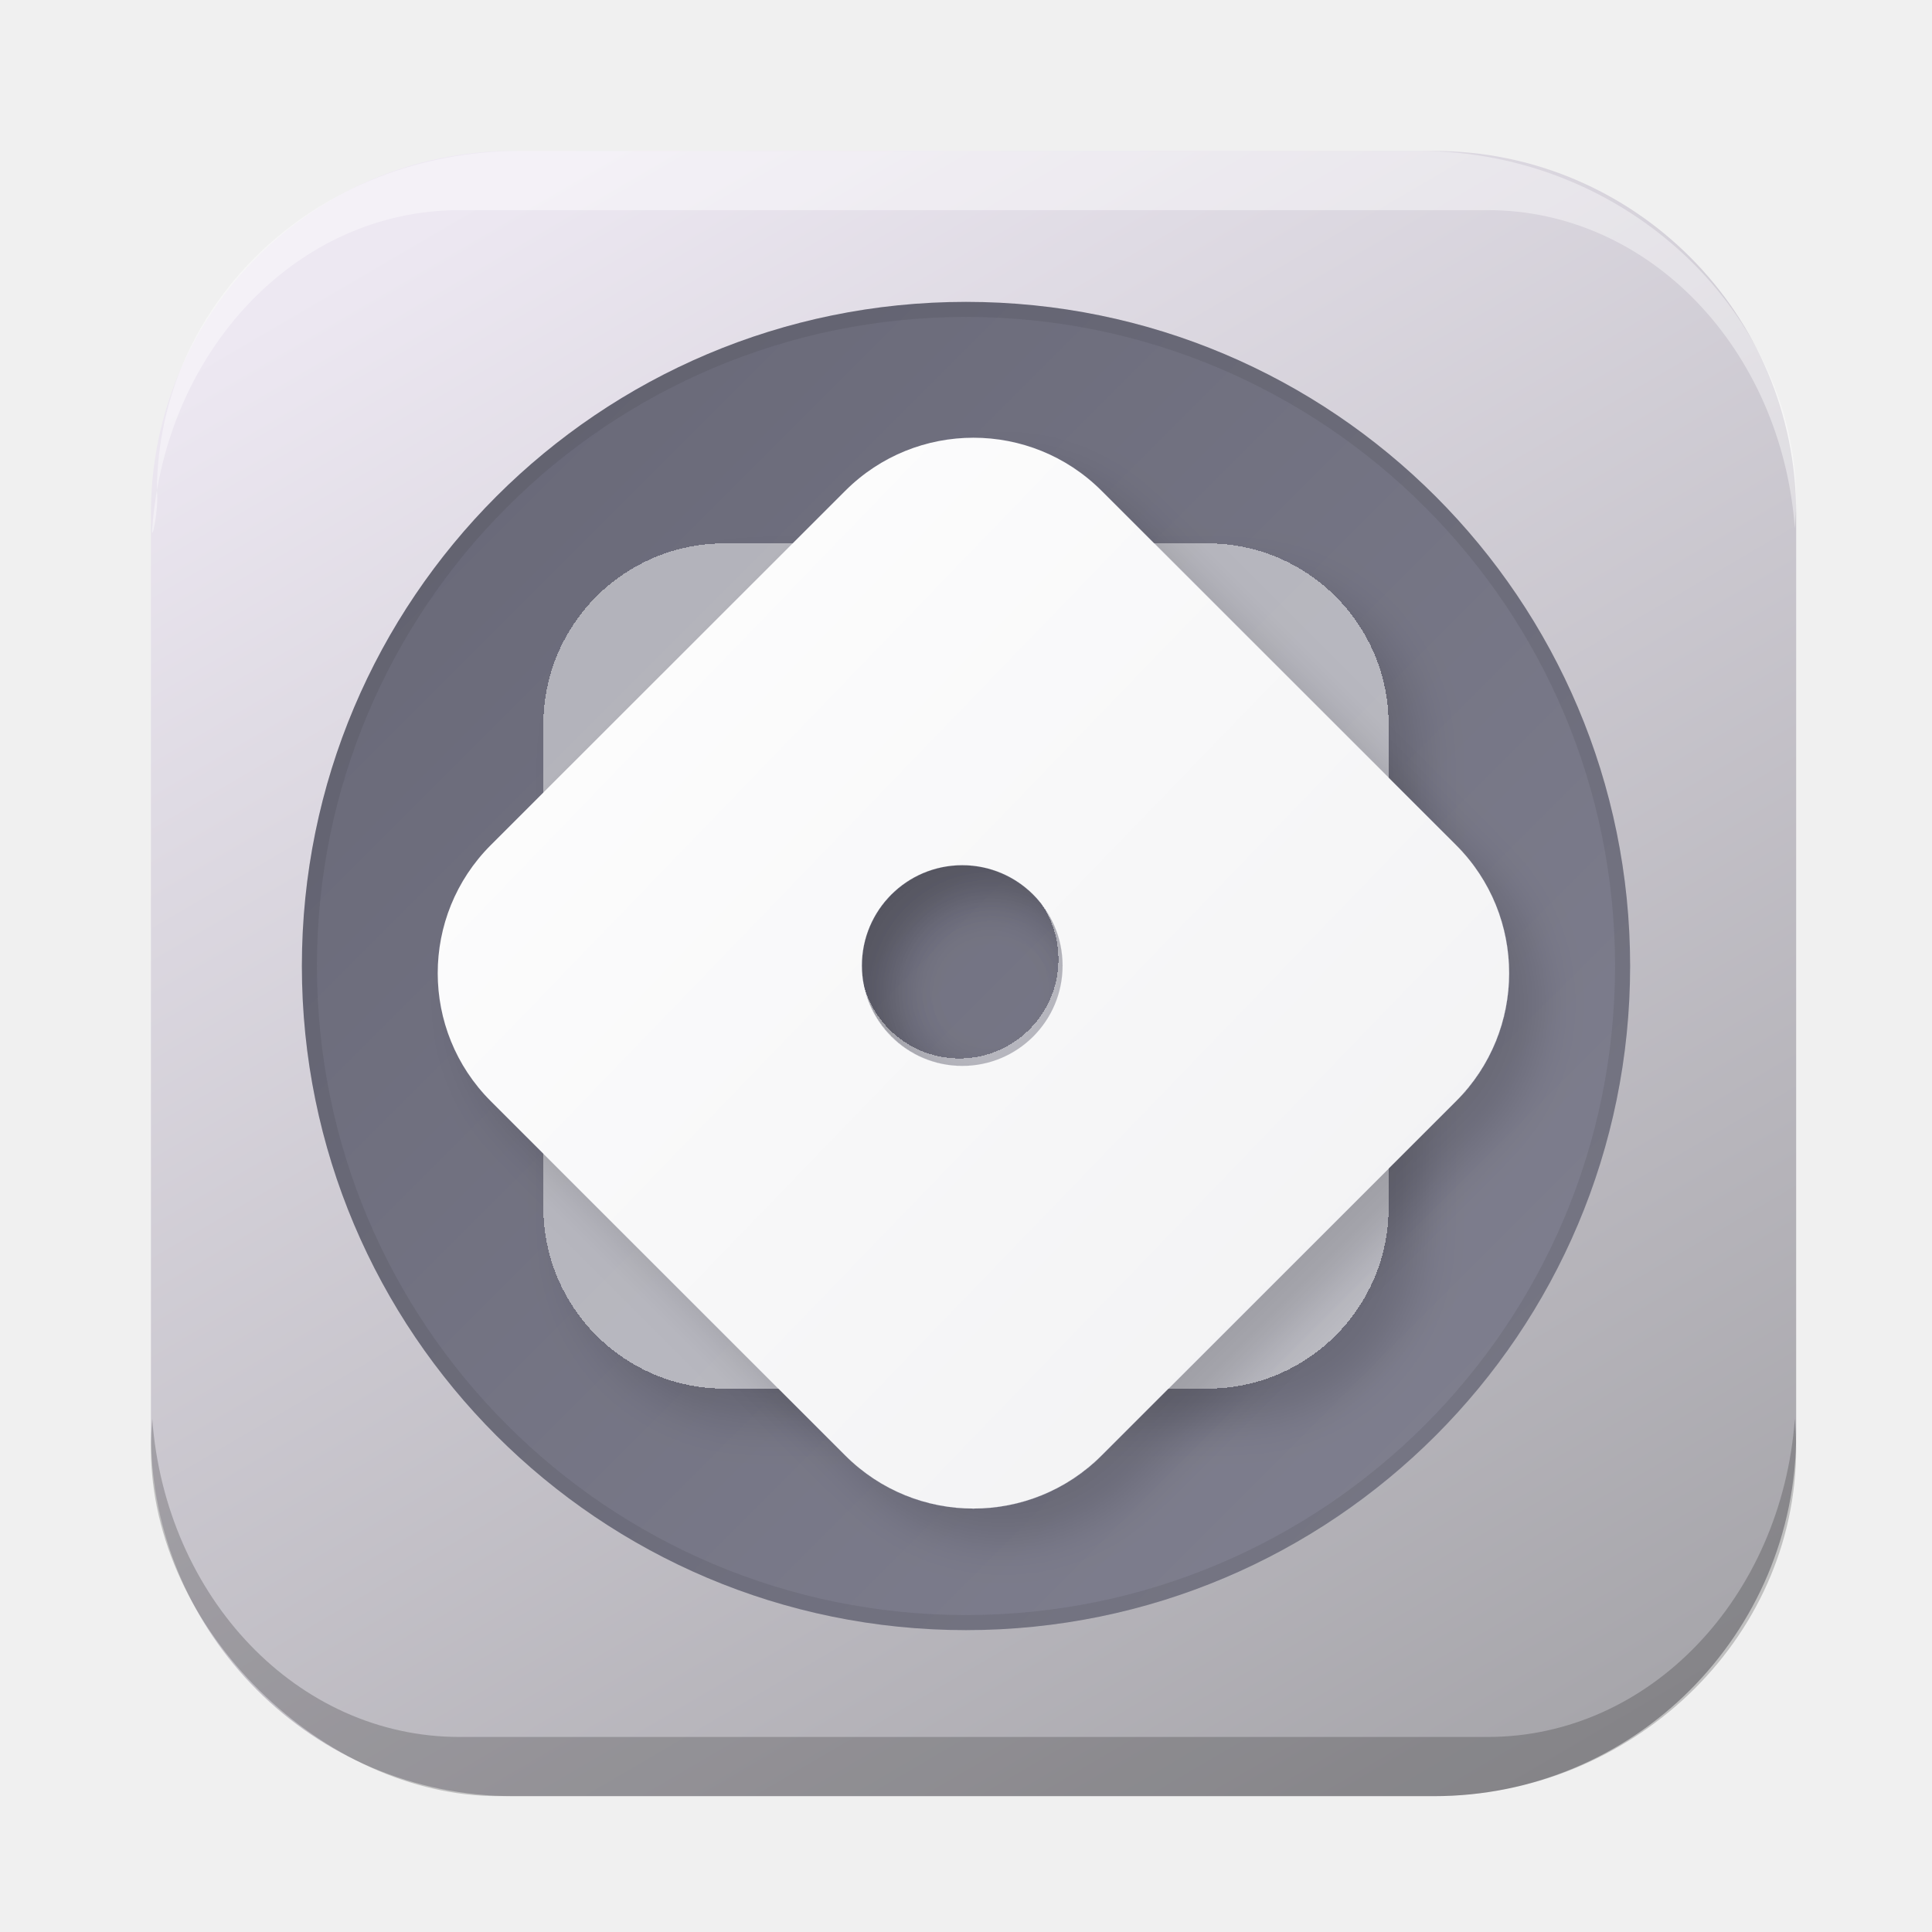
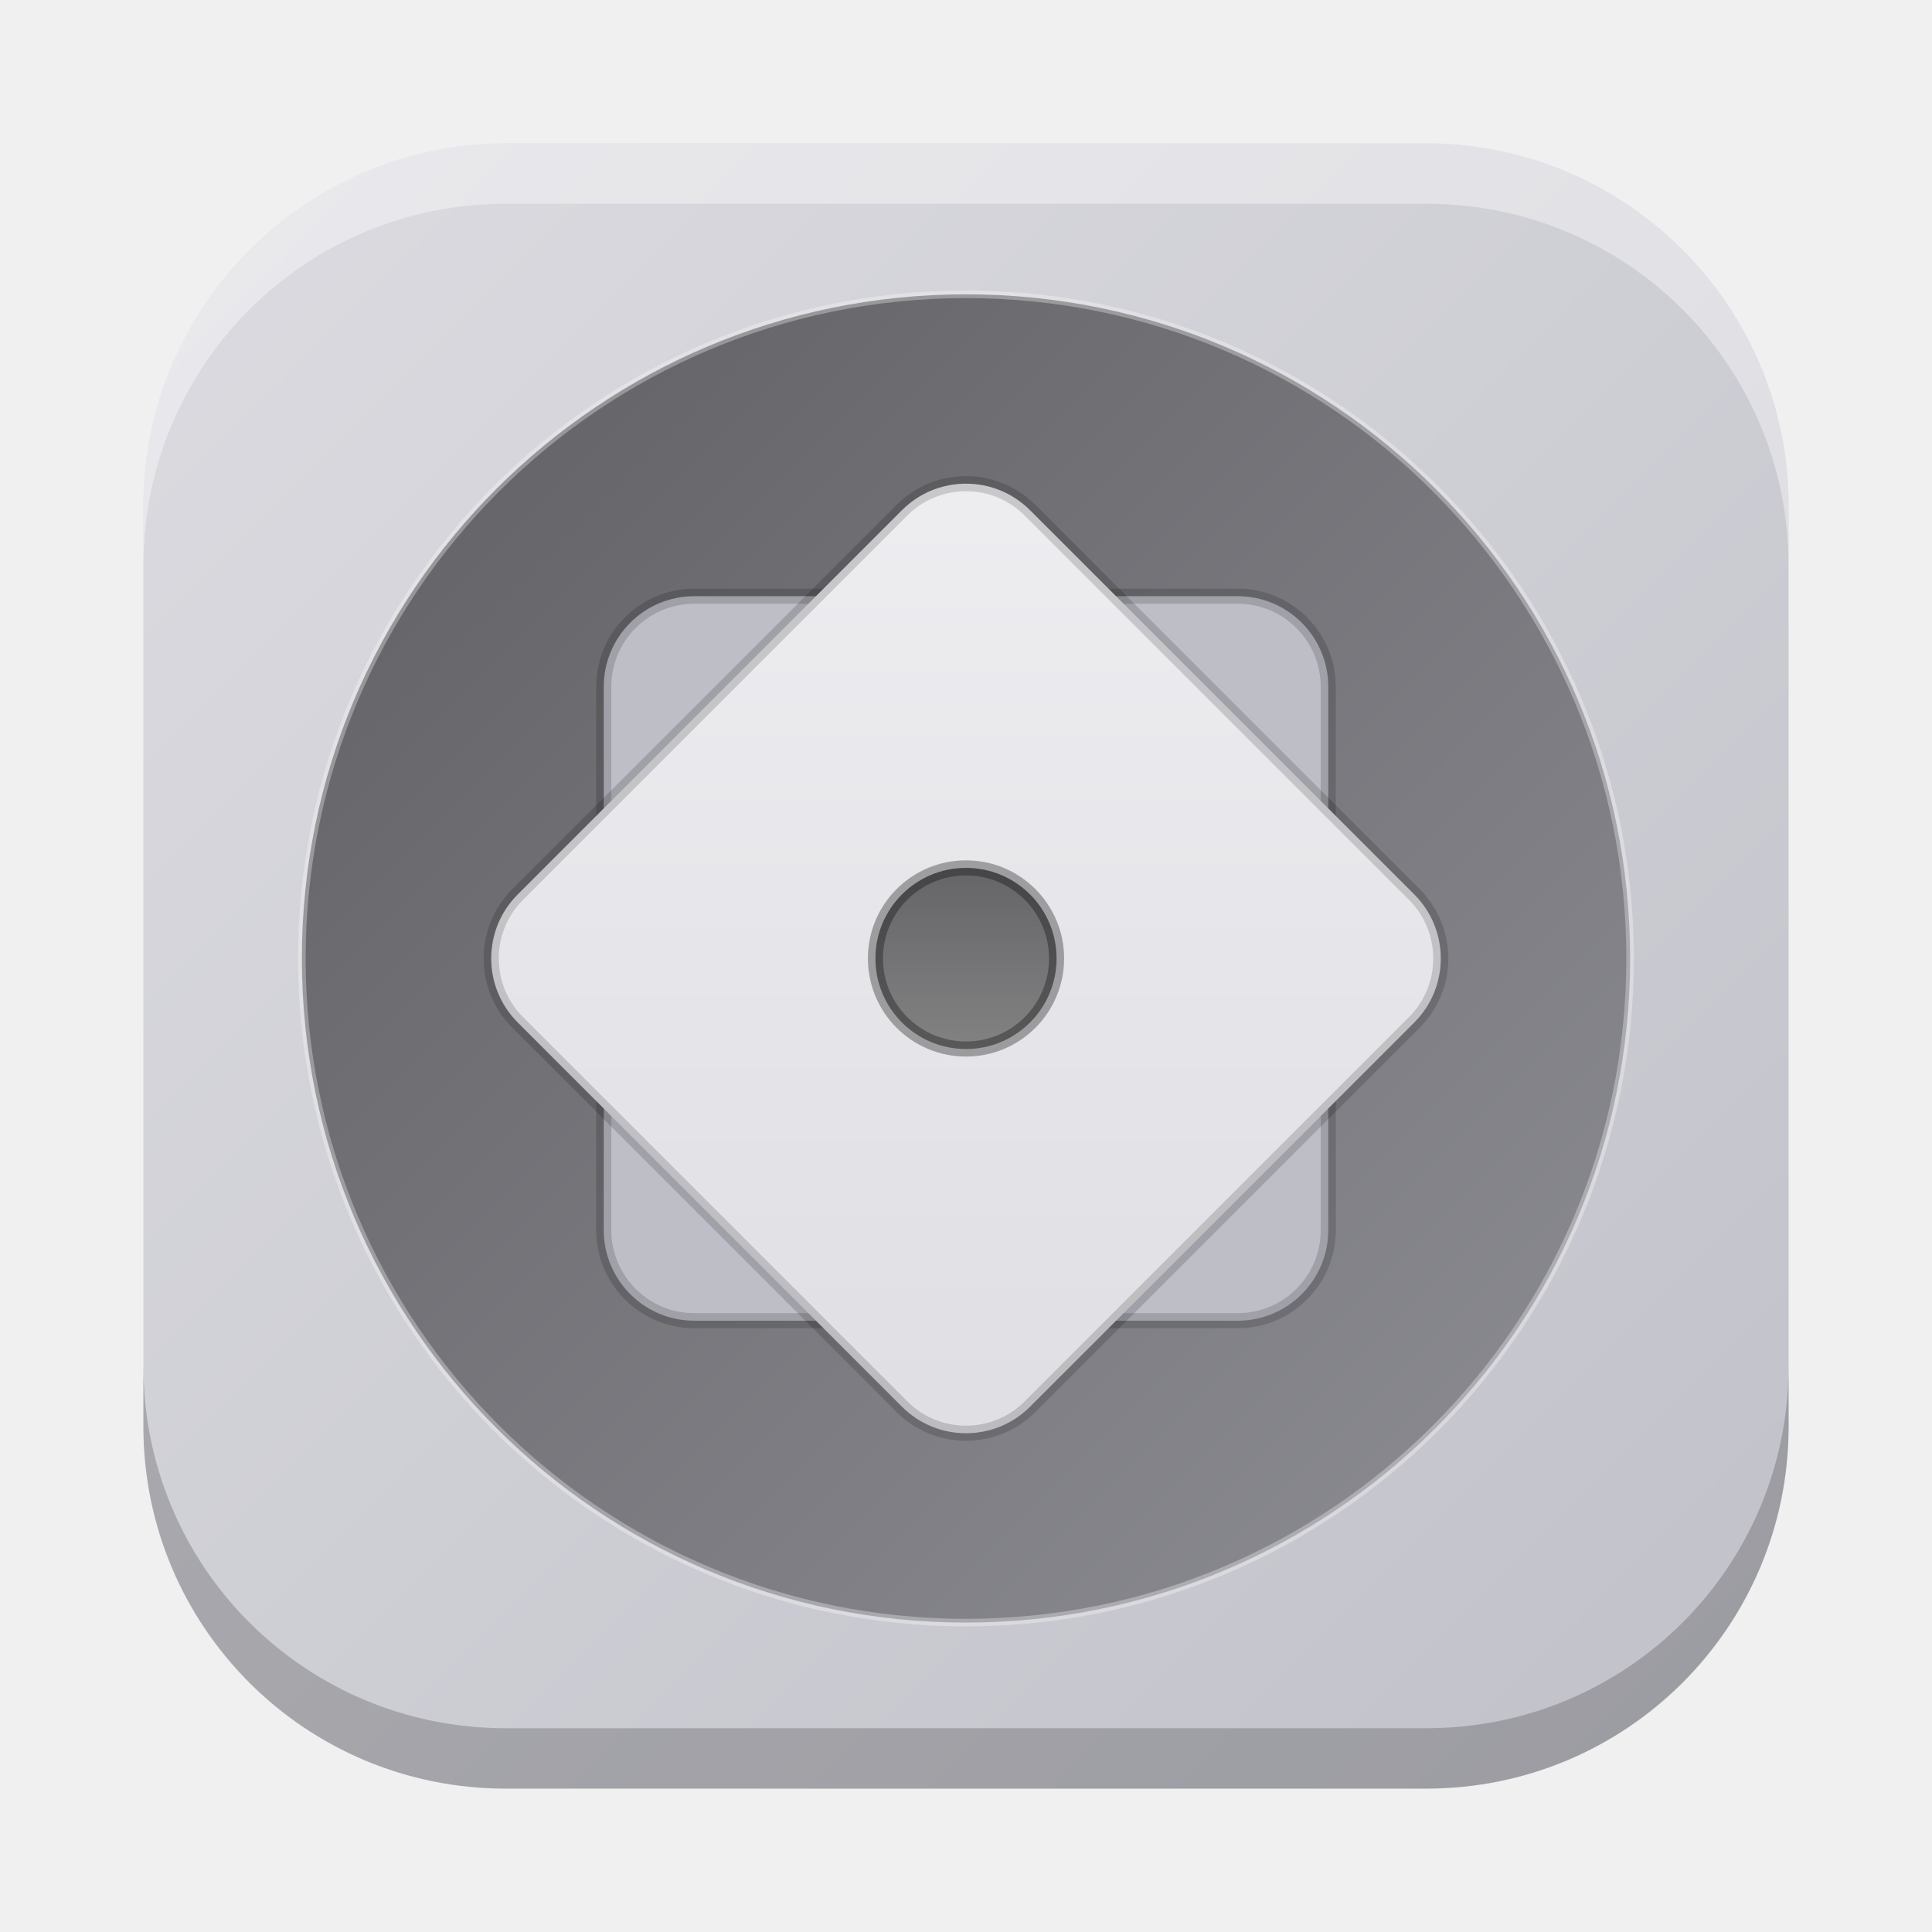
- <svg xmlns="http://www.w3.org/2000/svg" width="128" height="128" viewBox="0 0 128 128" fill="none">
-   <rect x="10" y="10" width="109" height="109" rx="24" fill="url(#paint0_linear_723_23)" />
-   <rect x="20" y="20" width="88" height="88" rx="44" fill="url(#paint1_linear_723_23)" />
-   <rect x="20.5" y="20.5" width="87" height="87" rx="43.5" stroke="#222222" stroke-opacity="0.1" />
-   <g filter="url(#filter0_d_723_23)">
-     <path d="M80 36C86.627 36 92 41.373 92 48V80C92 86.627 86.627 92 80 92H48C41.373 92 36 86.627 36 80V48C36 41.373 41.373 36 48 36H80ZM63.562 57C59.938 57 57 59.938 57 63.562C57 67.187 59.938 70.125 63.562 70.125C67.187 70.125 70.125 67.187 70.125 63.562C70.125 59.938 67.187 57 63.562 57Z" fill="#FAFAFA" fill-opacity="0.5" shape-rendering="crispEdges" />
-   </g>
-   <g filter="url(#filter1_d_723_23)">
-     <path d="M56.004 32.514C60.691 27.829 68.291 27.829 72.979 32.514L96.468 55.989C101.155 60.674 101.155 68.27 96.468 72.955L72.979 96.432C68.291 101.116 60.691 101.116 56.004 96.432L32.516 72.955C27.828 68.27 27.828 60.674 32.516 55.989L56.004 32.514ZM63.751 57.321C60.079 57.322 57.102 60.299 57.102 63.972C57.102 67.644 60.079 70.621 63.751 70.621C67.424 70.621 70.401 67.644 70.401 63.972C70.401 60.299 67.424 57.321 63.751 57.321Z" fill="url(#paint2_linear_723_23)" />
-   </g>
-   <path d="M10.086 35C10 36.165 10.549 33.688 10.394 32.5C10.48 19.961 21 10 34.5 10H94C108 10 118.914 21 119 33.039C119 33.701 118.962 34.352 118.914 35C118.035 23.163 109.298 13.922 98.562 13.922H30.438C19.702 13.922 10.965 23.163 10.086 35Z" fill="white" fill-opacity="0.4" />
-   <path d="M10.086 94C10.038 94.647 10 95.299 10 95.961C10 108 21.5 119 33 119H95C108 119 119 108.724 119 95.961C119 95.299 118.962 94.647 118.914 94C118.035 105.837 109.298 115.078 98.562 115.078H30.438C19.702 115.078 10.965 105.837 10.086 94Z" fill="black" fill-opacity="0.2" />
+ <svg xmlns="http://www.w3.org/2000/svg" width="128" height="128" viewBox="0 0 128 128">
  <defs>
-     <filter id="filter0_d_723_23" x="35" y="35" width="62" height="62" filterUnits="userSpaceOnUse" color-interpolation-filters="sRGB">
-       <feFlood flood-opacity="0" result="BackgroundImageFix" />
-       <feColorMatrix in="SourceAlpha" type="matrix" values="0 0 0 0 0 0 0 0 0 0 0 0 0 0 0 0 0 0 127 0" result="hardAlpha" />
-       <feOffset dx="2" dy="2" />
-       <feGaussianBlur stdDeviation="1.5" />
-       <feComposite in2="hardAlpha" operator="out" />
-       <feColorMatrix type="matrix" values="0 0 0 0 0 0 0 0 0 0 0 0 0 0 0 0 0 0 0.14 0" />
-       <feBlend mode="normal" in2="BackgroundImageFix" result="effect1_dropShadow_723_23" />
-       <feBlend mode="normal" in="SourceGraphic" in2="effect1_dropShadow_723_23" result="shape" />
-     </filter>
-     <filter id="filter1_d_723_23" x="28" y="28" width="76.983" height="76.945" filterUnits="userSpaceOnUse" color-interpolation-filters="sRGB">
-       <feFlood flood-opacity="0" result="BackgroundImageFix" />
-       <feColorMatrix in="SourceAlpha" type="matrix" values="0 0 0 0 0 0 0 0 0 0 0 0 0 0 0 0 0 0 127 0" result="hardAlpha" />
-       <feOffset dx="2" dy="2" />
-       <feGaussianBlur stdDeviation="1.5" />
-       <feComposite in2="hardAlpha" operator="out" />
-       <feColorMatrix type="matrix" values="0 0 0 0 0 0 0 0 0 0 0 0 0 0 0 0 0 0 0.14 0" />
-       <feBlend mode="normal" in2="BackgroundImageFix" result="effect1_dropShadow_723_23" />
-       <feBlend mode="normal" in="SourceGraphic" in2="effect1_dropShadow_723_23" result="shape" />
-     </filter>
-     <linearGradient id="paint0_linear_723_23" x1="36.398" y1="10" x2="100.266" y2="119" gradientUnits="userSpaceOnUse">
-       <stop stop-color="#EDE8F2" />
-       <stop offset="1" stop-color="#A6A5AA" />
+     <linearGradient id="gradient-bg" x1="-1.42109e-14" y1="0" x2="128" y2="128" gradientUnits="userSpaceOnUse">
+       <stop offset="0%" style="stop-color:#dedee3;stop-opacity:1.0" />
+       <stop offset="100%" style="stop-color:#bebec7;stop-opacity:1.0" />
    </linearGradient>
-     <linearGradient id="paint1_linear_723_23" x1="108" y1="108" x2="20" y2="20" gradientUnits="userSpaceOnUse">
-       <stop stop-color="#828292" />
-       <stop offset="1" stop-color="#666675" />
+     <linearGradient id="gradient-2" x1="20" y1="19.5" x2="108" y2="107.5" gradientUnits="userSpaceOnUse">
+       <stop offset="0%" style="stop-color:#5f5f63;stop-opacity:1.0" />
+       <stop offset="100%" style="stop-color:#8e8e95;stop-opacity:1.0" />
    </linearGradient>
-     <linearGradient id="paint2_linear_723_23" x1="29" y1="29" x2="102.5" y2="100" gradientUnits="userSpaceOnUse">
-       <stop stop-color="white" />
-       <stop offset="1" stop-color="#F0F0F2" />
+     <linearGradient id="gradient-3" x1="64" y1="29.559" x2="64" y2="97.441" gradientUnits="userSpaceOnUse">
+       <stop offset="0%" style="stop-color:#bebec7;stop-opacity:1.0" />
+       <stop offset="100%" style="stop-color:#bebec7;stop-opacity:1.0" />
+     </linearGradient>
+     <linearGradient id="gradient-4" x1="40" y1="39.5" x2="88" y2="87.5" gradientUnits="userSpaceOnUse">
+       <stop offset="0%" style="stop-color:#eeeef1;stop-opacity:1.0" />
+       <stop offset="100%" style="stop-color:#dedee3;stop-opacity:1.0" />
+     </linearGradient>
+     <linearGradient id="gradient-5" x1="64" y1="55.015" x2="64" y2="71.985" gradientUnits="userSpaceOnUse">
+       <stop offset="0%" style="stop-color:#5f5f63;stop-opacity:1.0" />
+       <stop offset="100%" style="stop-color:#888888;stop-opacity:1.0" />
    </linearGradient>
  </defs>
+   <rect id="background" x="9.5" y="9.5" width="109" height="109" rx="24" ry="24" fill="url(#gradient-bg)" />
+   <g id="content">
+     <g id="group-0" style="mix-blend-mode:normal;">
+       <ellipse id="element-0-0" cx="64" cy="63.5" rx="44" ry="44" fill="url(#gradient-2)" fill-opacity="1.000" stroke="#ffffff" stroke-opacity="0.320" stroke-width="0.5" />
+     </g>
+     <g id="group-1" style="mix-blend-mode:normal;">
+       <rect id="element-1-0" x="40" y="39.5" width="48" height="48" rx="6" ry="6" fill="url(#gradient-3)" fill-opacity="1.000" stroke="#000000" stroke-opacity="0.160" stroke-width="1" />
+       <rect id="element-1-1" x="40" y="39.5" width="48" height="48" rx="6" ry="6" fill="url(#gradient-4)" fill-opacity="1.000" stroke="#000000" stroke-opacity="0.160" stroke-width="1" transform="rotate(45 64 63.5)" />
+     </g>
+     <g id="group-2" style="mix-blend-mode:normal;">
+       <ellipse id="element-2-0" cx="64" cy="63.5" rx="6" ry="6" fill="url(#gradient-5)" fill-opacity="1.000" stroke="#000000" stroke-opacity="0.320" stroke-width="1" />
+     </g>
+   </g>
+   <g id="overlay-effects" transform="translate(9.5,9.5)">
+     <svg width="109" height="109" viewBox="0 0 109 109" fill="none" version="1.1" id="svg2">
+       <defs id="defs2" />
+       <path id="rect1" style="fill:#ffffff;stroke-linecap:square;fill-opacity:0.397" d="M 24 0 C 10.704 0 1.4854784e-16 10.704 0 24 L 0 28 C 1.4854784e-16 14.704 10.704 4 24 4 L 85 4 C 98.296 4 109 14.704 109 28 L 109 24 C 109 10.704 98.296 1.4854784e-16 85 0 L 24 0 z " />
+       <path id="rect1-5" style="fill:#000000;stroke-linecap:square;fill-opacity:0.197" d="M 24,109 C 10.704,109 0,98.296 0,85 v -4 c 0,13.296 10.704,24 24,24 h 61 c 13.296,0 24,-10.704 24,-24 v 4 c 0,13.296 -10.704,24 -24,24 z" />
+     </svg>
+   </g>
</svg>
